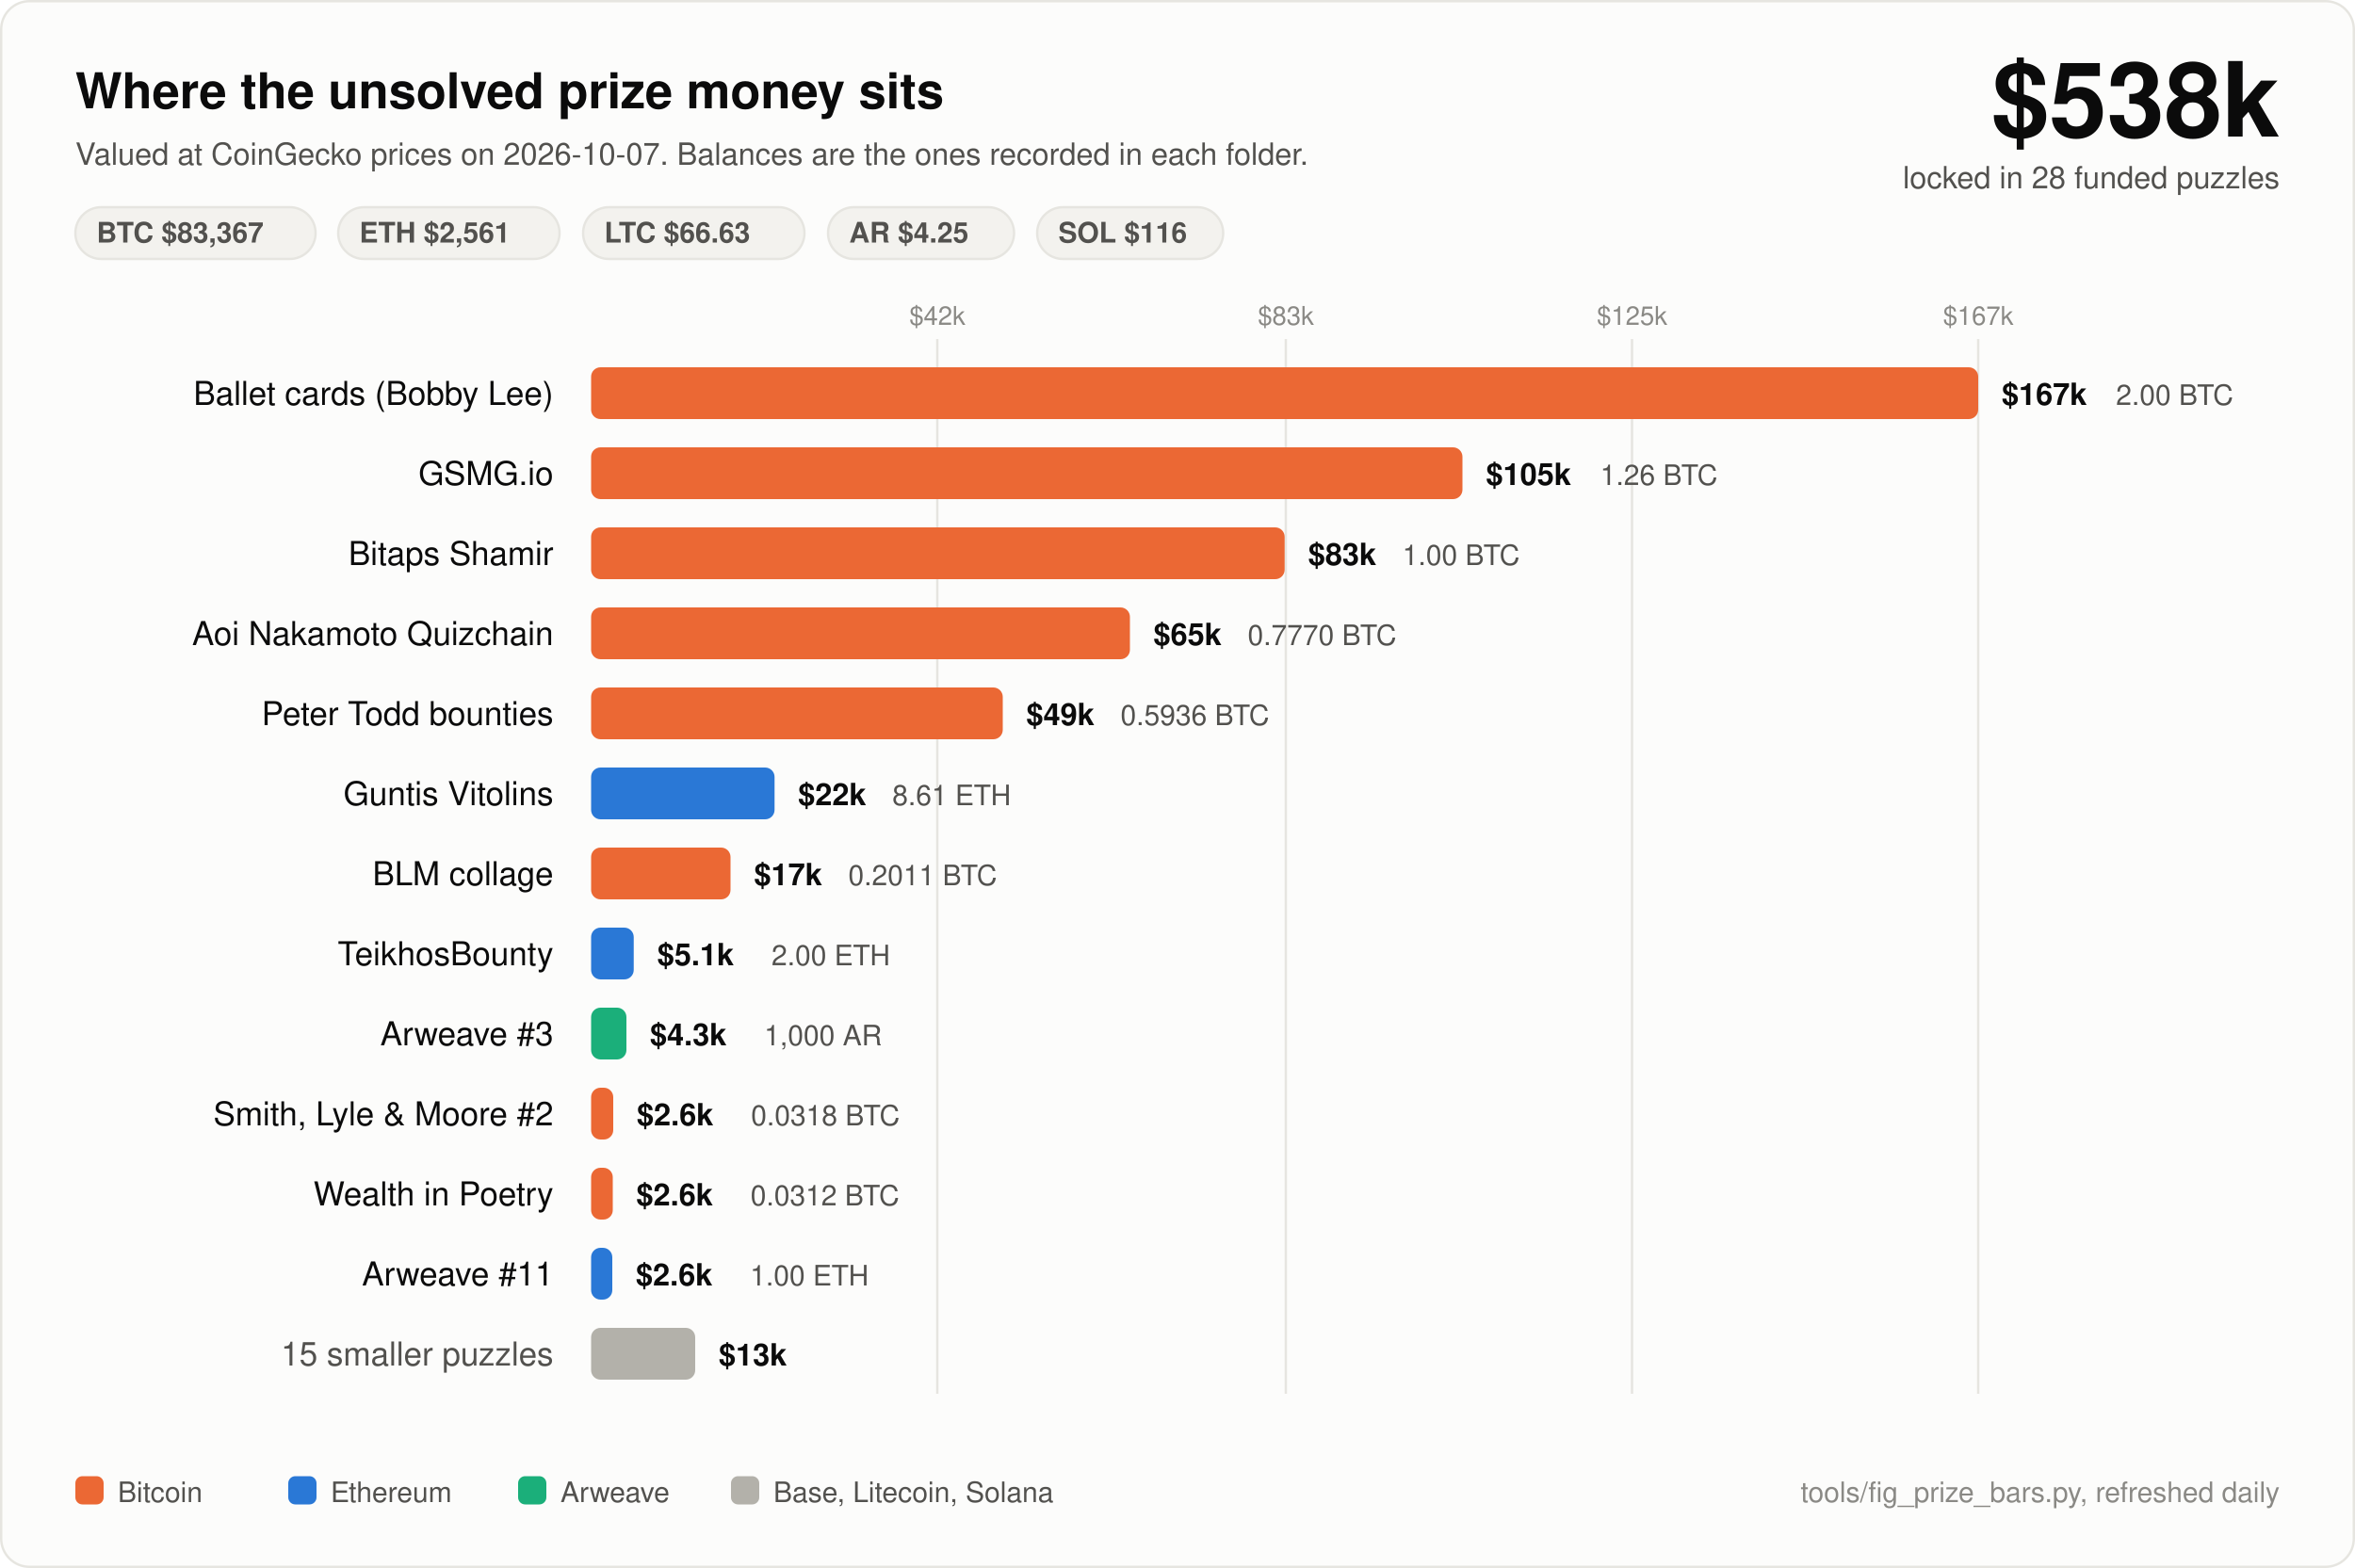
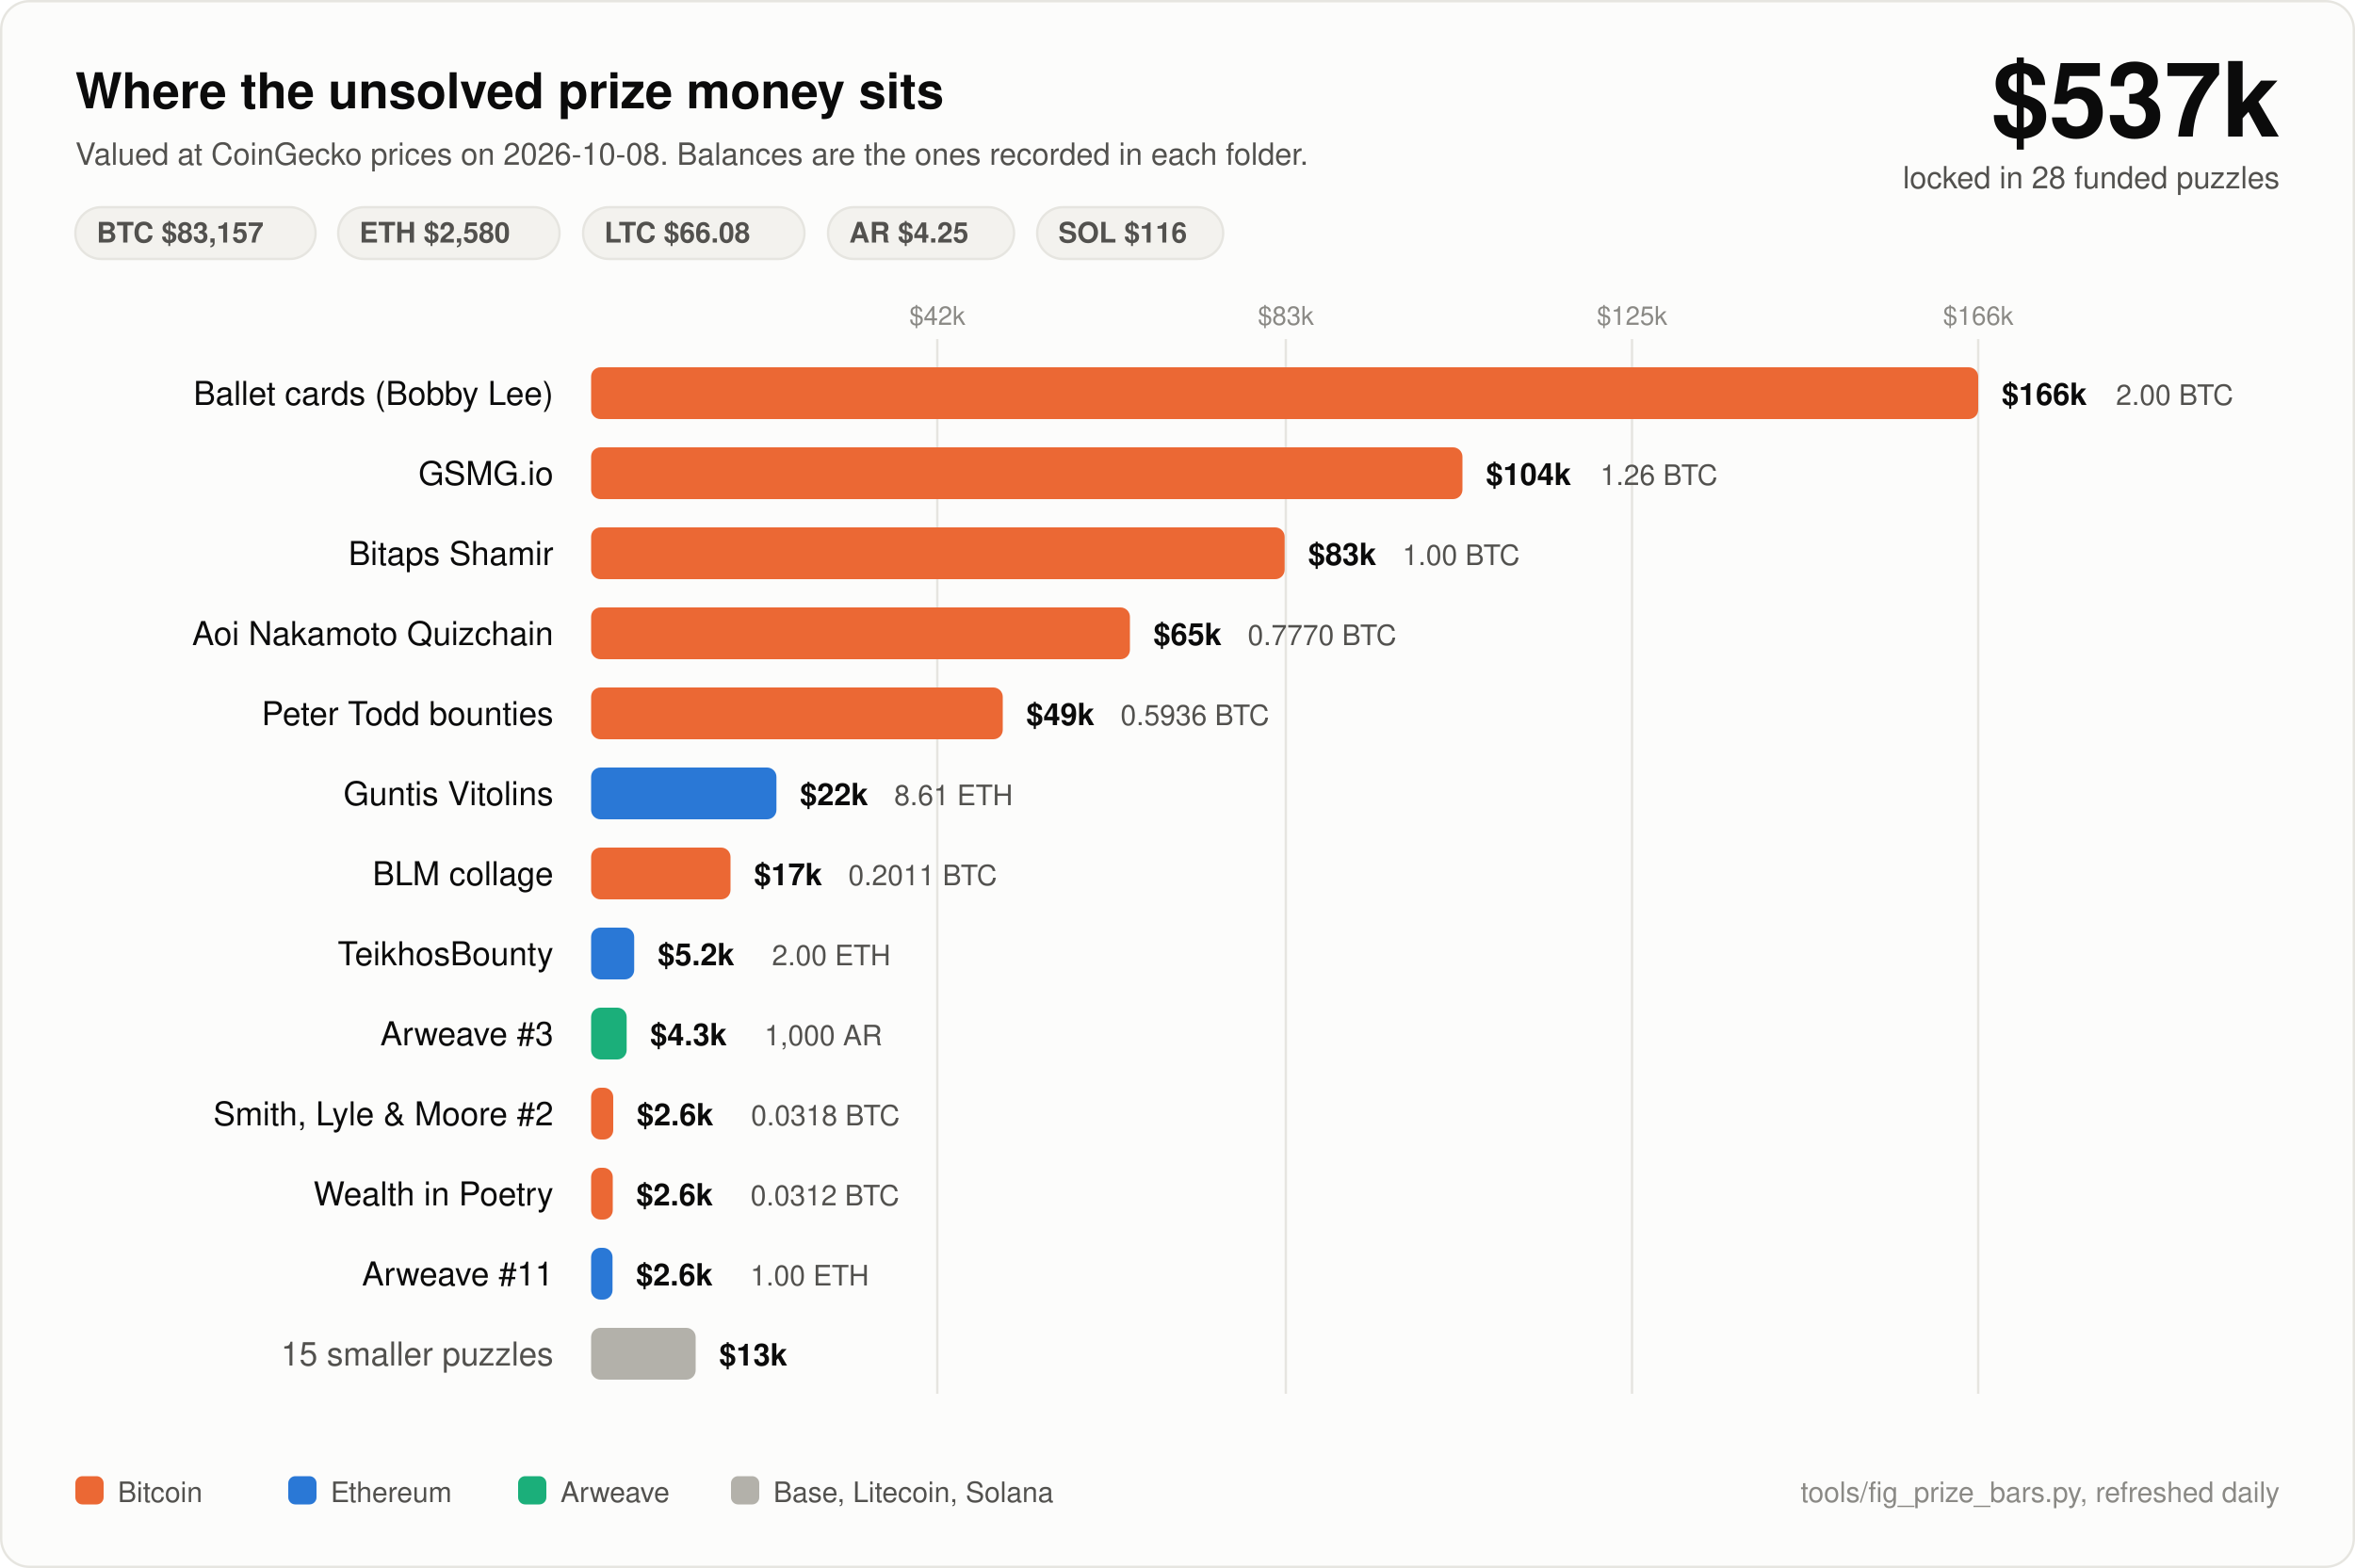
<svg xmlns="http://www.w3.org/2000/svg" width="1000" height="666" viewBox="0 0 1000 666" font-family="ui-sans-serif, -apple-system, Segoe UI, Helvetica, Arial, sans-serif">
  <rect x="0.5" y="0.5" width="999" height="665" rx="12" fill="#fcfcfb" stroke="#e6e5e0" />
  <text x="32" y="46" fill="#0b0b0b" font-size="21" font-weight="700">Where the unsolved prize money sits</text>
-   <text x="32" y="70" fill="#52514e" font-size="13">Valued at CoinGecko prices on 2026-10-07. Balances are the ones recorded in each folder.</text>
-   <text x="968" y="58" fill="#0b0b0b" font-size="44" font-weight="700" text-anchor="end">$538k</text>
+   <text x="32" y="70" fill="#52514e" font-size="13">Valued at CoinGecko prices on 2026-10-08. Balances are the ones recorded in each folder.</text>
+   <text x="968" y="58" fill="#0b0b0b" font-size="44" font-weight="700" text-anchor="end">$537k</text>
  <text x="968" y="80" fill="#52514e" font-size="13" text-anchor="end">locked in 28 funded puzzles</text>
  <rect x="32" y="88" width="102" height="22" rx="11" fill="#f3f2ee" stroke="#e6e5e0" />
-   <text x="41" y="103" fill="#52514e" font-size="12" font-weight="600">BTC $83,367</text>
+   <text x="41" y="103" fill="#52514e" font-size="12" font-weight="600">BTC $83,157</text>
  <rect x="143.6" y="88" width="94" height="22" rx="11" fill="#f3f2ee" stroke="#e6e5e0" />
-   <text x="152.6" y="103" fill="#52514e" font-size="12" font-weight="600">ETH $2,561</text>
+   <text x="152.6" y="103" fill="#52514e" font-size="12" font-weight="600">ETH $2,580</text>
  <rect x="247.6" y="88" width="94" height="22" rx="11" fill="#f3f2ee" stroke="#e6e5e0" />
-   <text x="256.6" y="103" fill="#52514e" font-size="12" font-weight="600">LTC $66.63</text>
+   <text x="256.6" y="103" fill="#52514e" font-size="12" font-weight="600">LTC $66.08</text>
  <rect x="351.6" y="88" width="79" height="22" rx="11" fill="#f3f2ee" stroke="#e6e5e0" />
  <text x="360.6" y="103" fill="#52514e" font-size="12" font-weight="600">AR $4.25</text>
  <rect x="440.4" y="88" width="79" height="22" rx="11" fill="#f3f2ee" stroke="#e6e5e0" />
  <text x="449.4" y="103" fill="#52514e" font-size="12" font-weight="600">SOL $116</text>
  <line x1="398" y1="144" x2="398" y2="592" stroke="#e6e5e0" stroke-width="1" />
  <text x="398" y="138" fill="#8a8985" font-size="11" text-anchor="middle">$42k</text>
  <line x1="546" y1="144" x2="546" y2="592" stroke="#e6e5e0" stroke-width="1" />
  <text x="546" y="138" fill="#8a8985" font-size="11" text-anchor="middle">$83k</text>
  <line x1="693" y1="144" x2="693" y2="592" stroke="#e6e5e0" stroke-width="1" />
  <text x="693" y="138" fill="#8a8985" font-size="11" text-anchor="middle">$125k</text>
  <line x1="840" y1="144" x2="840" y2="592" stroke="#e6e5e0" stroke-width="1" />
-   <text x="840" y="138" fill="#8a8985" font-size="11" text-anchor="middle">$167k</text>
+   <text x="840" y="138" fill="#8a8985" font-size="11" text-anchor="middle">$166k</text>
  <text x="235" y="172" fill="#0b0b0b" font-size="14" text-anchor="end">Ballet cards (Bobby Lee)</text>
  <rect x="251" y="156" width="589.0" height="22" rx="4" fill="#eb6834" />
-   <text x="850.0" y="172" fill="#0b0b0b" font-size="13" font-weight="600">$167k</text>
+   <text x="850.0" y="172" fill="#0b0b0b" font-size="13" font-weight="600">$166k</text>
  <text x="898.5" y="172" fill="#52514e" font-size="12">2.00 BTC</text>
  <text x="235" y="206" fill="#0b0b0b" font-size="14" text-anchor="end">GSMG.io</text>
  <rect x="251" y="190" width="370.0" height="22" rx="4" fill="#eb6834" />
-   <text x="631.0" y="206" fill="#0b0b0b" font-size="13" font-weight="600">$105k</text>
+   <text x="631.0" y="206" fill="#0b0b0b" font-size="13" font-weight="600">$104k</text>
  <text x="679.5" y="206" fill="#52514e" font-size="12">1.26 BTC</text>
  <text x="235" y="240" fill="#0b0b0b" font-size="14" text-anchor="end">Bitaps Shamir</text>
  <rect x="251" y="224" width="294.5" height="22" rx="4" fill="#eb6834" />
  <text x="555.5" y="240" fill="#0b0b0b" font-size="13" font-weight="600">$83k</text>
  <text x="595.5" y="240" fill="#52514e" font-size="12">1.00 BTC</text>
  <text x="235" y="274" fill="#0b0b0b" font-size="14" text-anchor="end">Aoi Nakamoto Quizchain</text>
  <rect x="251" y="258" width="228.8" height="22" rx="4" fill="#eb6834" />
  <text x="489.8" y="274" fill="#0b0b0b" font-size="13" font-weight="600">$65k</text>
  <text x="529.8" y="274" fill="#52514e" font-size="12">0.7770 BTC</text>
  <text x="235" y="308" fill="#0b0b0b" font-size="14" text-anchor="end">Peter Todd bounties</text>
  <rect x="251" y="292" width="174.8" height="22" rx="4" fill="#eb6834" />
  <text x="435.8" y="308" fill="#0b0b0b" font-size="13" font-weight="600">$49k</text>
  <text x="475.8" y="308" fill="#52514e" font-size="12">0.5936 BTC</text>
  <text x="235" y="342" fill="#0b0b0b" font-size="14" text-anchor="end">Guntis Vitolins</text>
-   <rect x="251" y="326" width="77.9" height="22" rx="4" fill="#2a78d6" />
-   <text x="338.9" y="342" fill="#0b0b0b" font-size="13" font-weight="600">$22k</text>
-   <text x="378.9" y="342" fill="#52514e" font-size="12">8.61 ETH</text>
+   <rect x="251" y="326" width="78.7" height="22" rx="4" fill="#2a78d6" />
+   <text x="339.7" y="342" fill="#0b0b0b" font-size="13" font-weight="600">$22k</text>
+   <text x="379.7" y="342" fill="#52514e" font-size="12">8.61 ETH</text>
  <text x="235" y="376" fill="#0b0b0b" font-size="14" text-anchor="end">BLM collage</text>
  <rect x="251" y="360" width="59.2" height="22" rx="4" fill="#eb6834" />
  <text x="320.2" y="376" fill="#0b0b0b" font-size="13" font-weight="600">$17k</text>
  <text x="360.2" y="376" fill="#52514e" font-size="12">0.2011 BTC</text>
  <text x="235" y="410" fill="#0b0b0b" font-size="14" text-anchor="end">TeikhosBounty</text>
-   <rect x="251" y="394" width="18.1" height="22" rx="4" fill="#2a78d6" />
-   <text x="279.1" y="410" fill="#0b0b0b" font-size="13" font-weight="600">$5.1k</text>
-   <text x="327.6" y="410" fill="#52514e" font-size="12">2.00 ETH</text>
+   <rect x="251" y="394" width="18.3" height="22" rx="4" fill="#2a78d6" />
+   <text x="279.3" y="410" fill="#0b0b0b" font-size="13" font-weight="600">$5.2k</text>
+   <text x="327.8" y="410" fill="#52514e" font-size="12">2.00 ETH</text>
  <text x="235" y="444" fill="#0b0b0b" font-size="14" text-anchor="end">Arweave #3</text>
-   <rect x="251" y="428" width="15.0" height="22" rx="4" fill="#1baf7a" />
-   <text x="276.0" y="444" fill="#0b0b0b" font-size="13" font-weight="600">$4.3k</text>
-   <text x="324.5" y="444" fill="#52514e" font-size="12">1,000 AR</text>
+   <rect x="251" y="428" width="15.1" height="22" rx="4" fill="#1baf7a" />
+   <text x="276.1" y="444" fill="#0b0b0b" font-size="13" font-weight="600">$4.3k</text>
+   <text x="324.6" y="444" fill="#52514e" font-size="12">1,000 AR</text>
  <text x="235" y="478" fill="#0b0b0b" font-size="14" text-anchor="end">Smith, Lyle &amp; Moore #2</text>
  <rect x="251" y="462" width="9.4" height="22" rx="4" fill="#eb6834" />
  <text x="270.4" y="478" fill="#0b0b0b" font-size="13" font-weight="600">$2.6k</text>
  <text x="318.9" y="478" fill="#52514e" font-size="12">0.0318 BTC</text>
  <text x="235" y="512" fill="#0b0b0b" font-size="14" text-anchor="end">Wealth in Poetry</text>
  <rect x="251" y="496" width="9.2" height="22" rx="4" fill="#eb6834" />
  <text x="270.2" y="512" fill="#0b0b0b" font-size="13" font-weight="600">$2.6k</text>
  <text x="318.7" y="512" fill="#52514e" font-size="12">0.0312 BTC</text>
  <text x="235" y="546" fill="#0b0b0b" font-size="14" text-anchor="end">Arweave #11</text>
-   <rect x="251" y="530" width="9.0" height="22" rx="4" fill="#2a78d6" />
-   <text x="270.0" y="546" fill="#0b0b0b" font-size="13" font-weight="600">$2.6k</text>
-   <text x="318.5" y="546" fill="#52514e" font-size="12">1.00 ETH</text>
+   <rect x="251" y="530" width="9.1" height="22" rx="4" fill="#2a78d6" />
+   <text x="270.1" y="546" fill="#0b0b0b" font-size="13" font-weight="600">$2.6k</text>
+   <text x="318.6" y="546" fill="#52514e" font-size="12">1.00 ETH</text>
  <text x="235" y="580" fill="#52514e" font-size="14" text-anchor="end">15 smaller puzzles</text>
-   <rect x="251" y="564" width="44.2" height="22" rx="4" fill="#b3b1aa" />
-   <text x="305.2" y="580" fill="#0b0b0b" font-size="13" font-weight="600">$13k</text>
+   <rect x="251" y="564" width="44.4" height="22" rx="4" fill="#b3b1aa" />
+   <text x="305.4" y="580" fill="#0b0b0b" font-size="13" font-weight="600">$13k</text>
  <rect x="32" y="627" width="12" height="12" rx="3" fill="#eb6834" />
  <text x="50" y="638" fill="#52514e" font-size="12">Bitcoin</text>
  <rect x="122.4" y="627" width="12" height="12" rx="3" fill="#2a78d6" />
  <text x="140.4" y="638" fill="#52514e" font-size="12">Ethereum</text>
  <rect x="220.0" y="627" width="12" height="12" rx="3" fill="#1baf7a" />
  <text x="238.0" y="638" fill="#52514e" font-size="12">Arweave</text>
  <rect x="310.4" y="627" width="12" height="12" rx="3" fill="#b3b1aa" />
  <text x="328.4" y="638" fill="#52514e" font-size="12">Base, Litecoin, Solana</text>
  <text x="968" y="638" fill="#8a8985" font-size="12" text-anchor="end">tools/fig_prize_bars.py, refreshed daily</text>
</svg>
